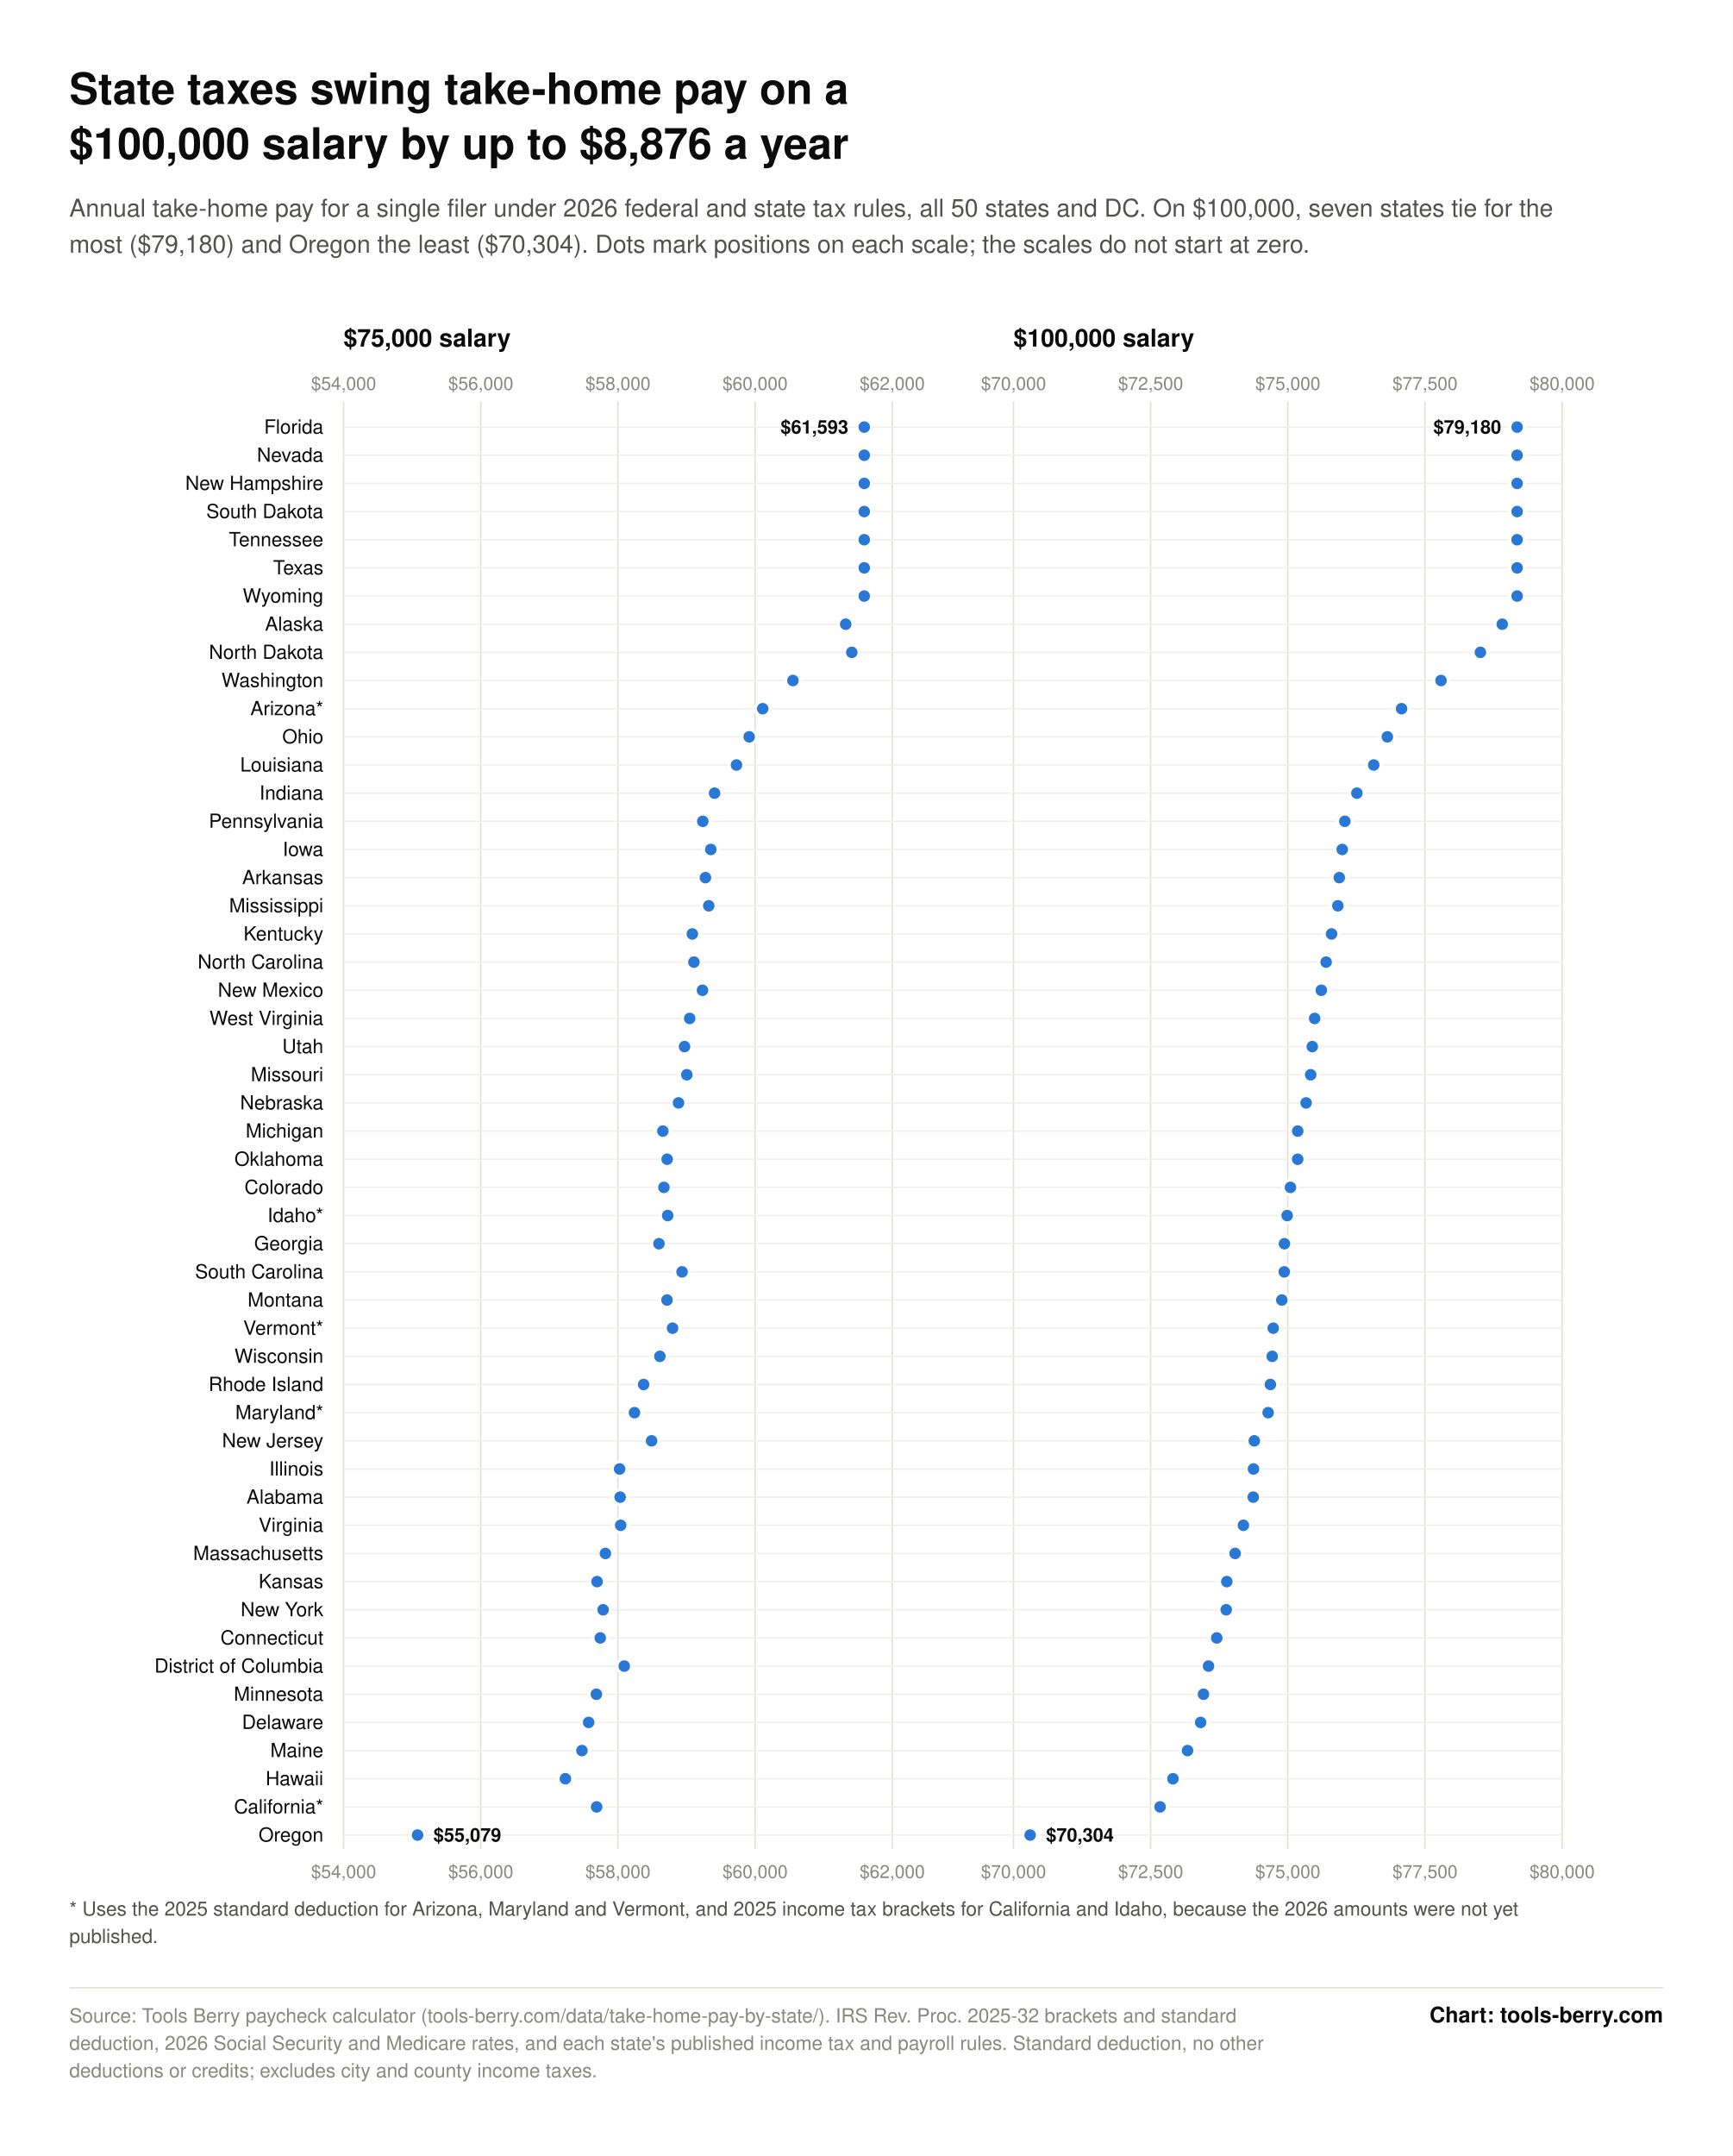
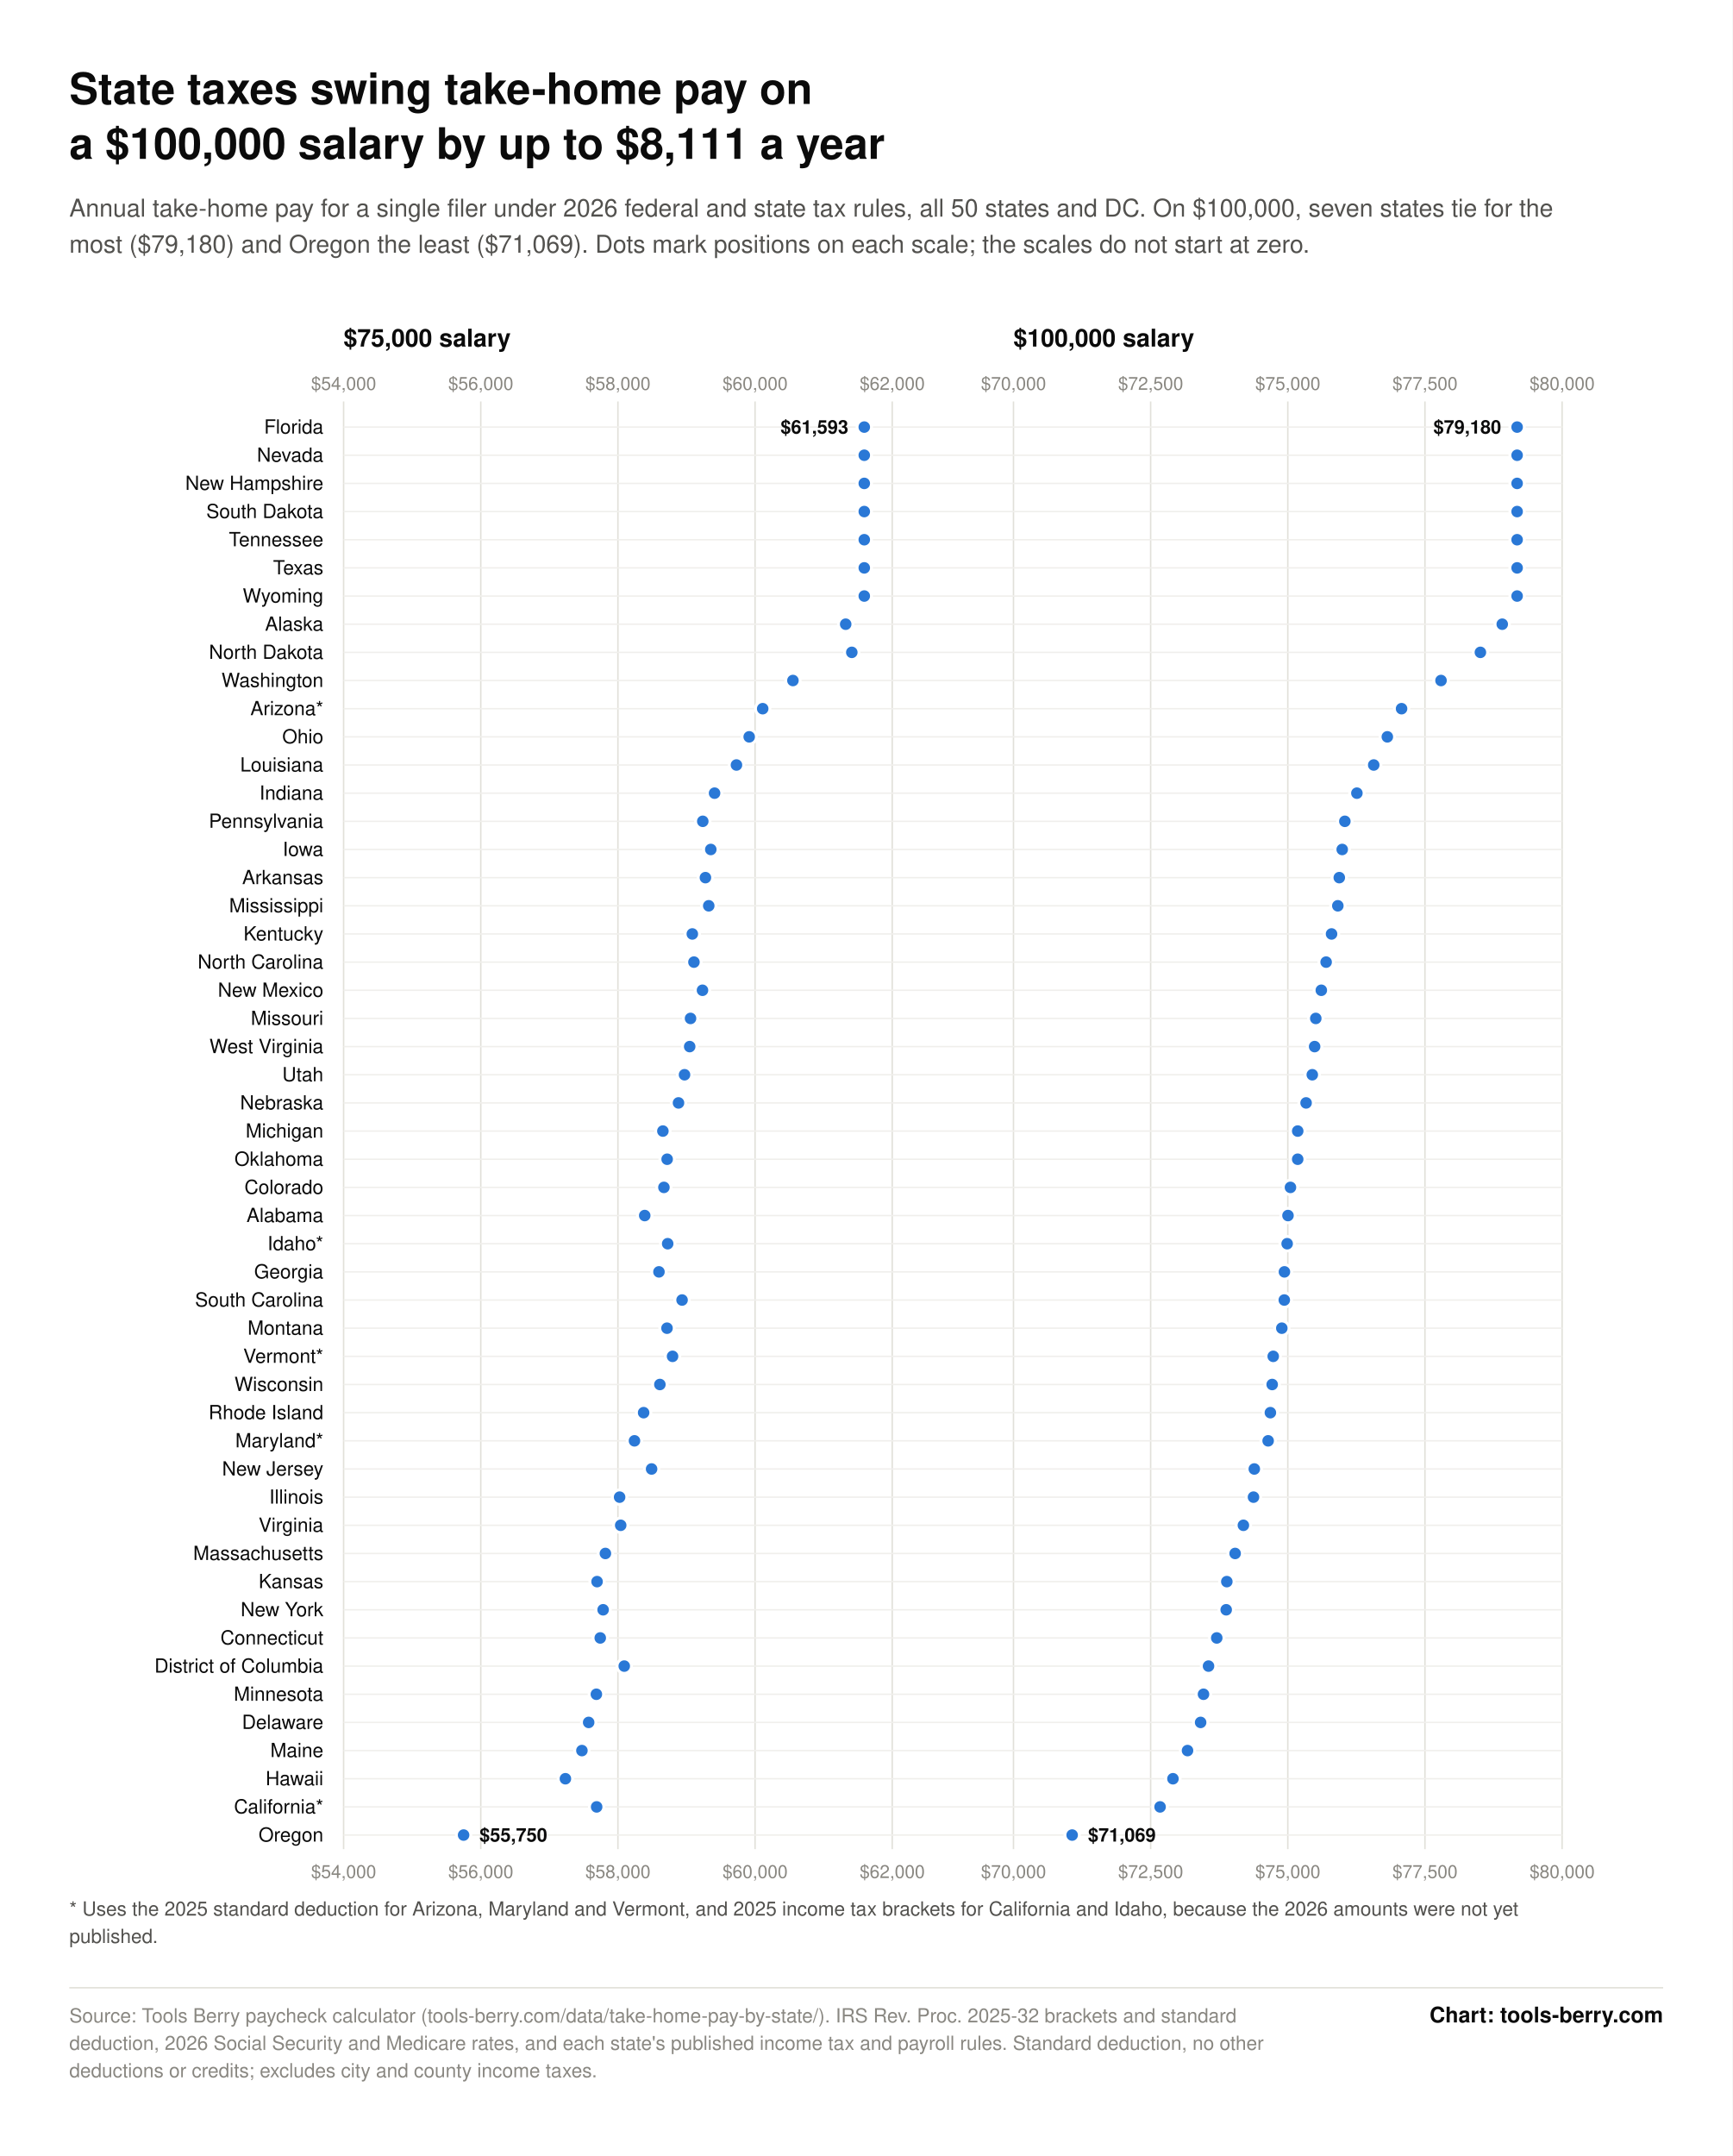
<svg xmlns="http://www.w3.org/2000/svg" width="1200" height="1493" viewBox="0 0 1200 1493" role="img" aria-labelledby="t d" font-family="-apple-system, BlinkMacSystemFont, 'Segoe UI', Helvetica, Arial, sans-serif">
  <rect width="1200" height="1493" fill="#ffffff" />
-   <text x="48" y="72" font-size="30" font-weight="650" fill="#0b0b0b">State taxes swing take-home pay on a</text>
-   <text x="48" y="110" font-size="30" font-weight="650" fill="#0b0b0b">$100,000 salary by up to $8,876 a year</text>
+   <text x="48" y="72" font-size="30" font-weight="650" fill="#0b0b0b">State taxes swing take-home pay on</text>
+   <text x="48" y="110" font-size="30" font-weight="650" fill="#0b0b0b">a $100,000 salary by up to $8,111 a year</text>
  <text x="48" y="150" font-size="17" font-weight="400" fill="#52514e">Annual take-home pay for a single filer under 2026 federal and state tax rules, all 50 states and DC. On $100,000, seven states tie for the</text>
-   <text x="48" y="175" font-size="17" font-weight="400" fill="#52514e">most ($79,180) and Oregon the least ($70,304). Dots mark positions on each scale; the scales do not start at zero.</text>
+   <text x="48" y="175" font-size="17" font-weight="400" fill="#52514e">most ($79,180) and Oregon the least ($71,069). Dots mark positions on each scale; the scales do not start at zero.</text>
  <text x="238" y="240" font-size="17" font-weight="700" fill="#0b0b0b">$75,000 salary</text>
  <line x1="238" x2="238" y1="278" y2="1280.5" stroke="#e1e0d9" stroke-width="1" />
  <text x="238" y="270" font-size="12.5" font-weight="400" fill="#898781" text-anchor="middle">$54,000</text>
  <text x="238" y="1300.5" font-size="12.5" font-weight="400" fill="#898781" text-anchor="middle">$54,000</text>
  <line x1="333" x2="333" y1="278" y2="1280.5" stroke="#e1e0d9" stroke-width="1" />
  <text x="333" y="270" font-size="12.5" font-weight="400" fill="#898781" text-anchor="middle">$56,000</text>
  <text x="333" y="1300.5" font-size="12.5" font-weight="400" fill="#898781" text-anchor="middle">$56,000</text>
  <line x1="428" x2="428" y1="278" y2="1280.5" stroke="#e1e0d9" stroke-width="1" />
  <text x="428" y="270" font-size="12.5" font-weight="400" fill="#898781" text-anchor="middle">$58,000</text>
  <text x="428" y="1300.5" font-size="12.5" font-weight="400" fill="#898781" text-anchor="middle">$58,000</text>
  <line x1="523" x2="523" y1="278" y2="1280.5" stroke="#e1e0d9" stroke-width="1" />
  <text x="523" y="270" font-size="12.5" font-weight="400" fill="#898781" text-anchor="middle">$60,000</text>
  <text x="523" y="1300.5" font-size="12.5" font-weight="400" fill="#898781" text-anchor="middle">$60,000</text>
  <line x1="618" x2="618" y1="278" y2="1280.5" stroke="#e1e0d9" stroke-width="1" />
  <text x="618" y="270" font-size="12.5" font-weight="400" fill="#898781" text-anchor="middle">$62,000</text>
  <text x="618" y="1300.5" font-size="12.5" font-weight="400" fill="#898781" text-anchor="middle">$62,000</text>
  <text x="702" y="240" font-size="17" font-weight="700" fill="#0b0b0b">$100,000 salary</text>
  <line x1="702" x2="702" y1="278" y2="1280.5" stroke="#e1e0d9" stroke-width="1" />
  <text x="702" y="270" font-size="12.5" font-weight="400" fill="#898781" text-anchor="middle">$70,000</text>
  <text x="702" y="1300.5" font-size="12.5" font-weight="400" fill="#898781" text-anchor="middle">$70,000</text>
  <line x1="797" x2="797" y1="278" y2="1280.5" stroke="#e1e0d9" stroke-width="1" />
  <text x="797" y="270" font-size="12.5" font-weight="400" fill="#898781" text-anchor="middle">$72,500</text>
  <text x="797" y="1300.5" font-size="12.5" font-weight="400" fill="#898781" text-anchor="middle">$72,500</text>
  <line x1="892" x2="892" y1="278" y2="1280.5" stroke="#e1e0d9" stroke-width="1" />
  <text x="892" y="270" font-size="12.5" font-weight="400" fill="#898781" text-anchor="middle">$75,000</text>
  <text x="892" y="1300.5" font-size="12.5" font-weight="400" fill="#898781" text-anchor="middle">$75,000</text>
  <line x1="987" x2="987" y1="278" y2="1280.5" stroke="#e1e0d9" stroke-width="1" />
  <text x="987" y="270" font-size="12.5" font-weight="400" fill="#898781" text-anchor="middle">$77,500</text>
  <text x="987" y="1300.5" font-size="12.5" font-weight="400" fill="#898781" text-anchor="middle">$77,500</text>
  <line x1="1082" x2="1082" y1="278" y2="1280.5" stroke="#e1e0d9" stroke-width="1" />
  <text x="1082" y="270" font-size="12.5" font-weight="400" fill="#898781" text-anchor="middle">$80,000</text>
  <text x="1082" y="1300.5" font-size="12.5" font-weight="400" fill="#898781" text-anchor="middle">$80,000</text>
  <line x1="238" x2="1082" y1="295.75" y2="295.75" stroke="#f0efec" stroke-width="1" />
  <text x="224" y="300.25" font-size="13.5" font-weight="400" fill="#0b0b0b" text-anchor="end">Florida</text>
  <circle cx="598.644" cy="295.75" r="5" fill="#2a78d6" stroke="#ffffff" stroke-width="2" />
  <text x="587.644" y="300.25" font-size="13" font-weight="650" fill="#0b0b0b" text-anchor="end">$61,593</text>
  <circle cx="1050.84" cy="295.75" r="5" fill="#2a78d6" stroke="#ffffff" stroke-width="2" />
  <text x="1039.84" y="300.25" font-size="13" font-weight="650" fill="#0b0b0b" text-anchor="end">$79,180</text>
  <line x1="238" x2="1082" y1="315.25" y2="315.25" stroke="#f0efec" stroke-width="1" />
  <text x="224" y="319.75" font-size="13.5" font-weight="400" fill="#0b0b0b" text-anchor="end">Nevada</text>
  <circle cx="598.644" cy="315.25" r="5" fill="#2a78d6" stroke="#ffffff" stroke-width="2" />
  <circle cx="1050.84" cy="315.25" r="5" fill="#2a78d6" stroke="#ffffff" stroke-width="2" />
  <line x1="238" x2="1082" y1="334.75" y2="334.75" stroke="#f0efec" stroke-width="1" />
  <text x="224" y="339.25" font-size="13.5" font-weight="400" fill="#0b0b0b" text-anchor="end">New Hampshire</text>
  <circle cx="598.644" cy="334.75" r="5" fill="#2a78d6" stroke="#ffffff" stroke-width="2" />
  <circle cx="1050.84" cy="334.75" r="5" fill="#2a78d6" stroke="#ffffff" stroke-width="2" />
  <line x1="238" x2="1082" y1="354.25" y2="354.25" stroke="#f0efec" stroke-width="1" />
  <text x="224" y="358.75" font-size="13.5" font-weight="400" fill="#0b0b0b" text-anchor="end">South Dakota</text>
  <circle cx="598.644" cy="354.25" r="5" fill="#2a78d6" stroke="#ffffff" stroke-width="2" />
  <circle cx="1050.84" cy="354.25" r="5" fill="#2a78d6" stroke="#ffffff" stroke-width="2" />
  <line x1="238" x2="1082" y1="373.75" y2="373.75" stroke="#f0efec" stroke-width="1" />
  <text x="224" y="378.25" font-size="13.5" font-weight="400" fill="#0b0b0b" text-anchor="end">Tennessee</text>
  <circle cx="598.644" cy="373.75" r="5" fill="#2a78d6" stroke="#ffffff" stroke-width="2" />
  <circle cx="1050.84" cy="373.75" r="5" fill="#2a78d6" stroke="#ffffff" stroke-width="2" />
  <line x1="238" x2="1082" y1="393.25" y2="393.25" stroke="#f0efec" stroke-width="1" />
  <text x="224" y="397.75" font-size="13.5" font-weight="400" fill="#0b0b0b" text-anchor="end">Texas</text>
  <circle cx="598.644" cy="393.25" r="5" fill="#2a78d6" stroke="#ffffff" stroke-width="2" />
  <circle cx="1050.84" cy="393.25" r="5" fill="#2a78d6" stroke="#ffffff" stroke-width="2" />
  <line x1="238" x2="1082" y1="412.75" y2="412.75" stroke="#f0efec" stroke-width="1" />
  <text x="224" y="417.25" font-size="13.5" font-weight="400" fill="#0b0b0b" text-anchor="end">Wyoming</text>
  <circle cx="598.644" cy="412.75" r="5" fill="#2a78d6" stroke="#ffffff" stroke-width="2" />
  <circle cx="1050.84" cy="412.75" r="5" fill="#2a78d6" stroke="#ffffff" stroke-width="2" />
  <line x1="238" x2="1082" y1="432.25" y2="432.25" stroke="#f0efec" stroke-width="1" />
  <text x="224" y="436.75" font-size="13.5" font-weight="400" fill="#0b0b0b" text-anchor="end">Alaska</text>
  <circle cx="585.771" cy="432.25" r="5" fill="#2a78d6" stroke="#ffffff" stroke-width="2" />
  <circle cx="1040.542" cy="432.25" r="5" fill="#2a78d6" stroke="#ffffff" stroke-width="2" />
  <line x1="238" x2="1082" y1="451.75" y2="451.75" stroke="#f0efec" stroke-width="1" />
  <text x="224" y="456.25" font-size="13.5" font-weight="400" fill="#0b0b0b" text-anchor="end">North Dakota</text>
  <circle cx="590.006" cy="451.75" r="5" fill="#2a78d6" stroke="#ffffff" stroke-width="2" />
  <circle cx="1025.405" cy="451.75" r="5" fill="#2a78d6" stroke="#ffffff" stroke-width="2" />
  <line x1="238" x2="1082" y1="471.25" y2="471.25" stroke="#f0efec" stroke-width="1" />
  <text x="224" y="475.75" font-size="13.5" font-weight="400" fill="#0b0b0b" text-anchor="end">Washington</text>
  <circle cx="549.226" cy="471.25" r="5" fill="#2a78d6" stroke="#ffffff" stroke-width="2" />
  <circle cx="998.128" cy="471.25" r="5" fill="#2a78d6" stroke="#ffffff" stroke-width="2" />
  <line x1="238" x2="1082" y1="490.75" y2="490.75" stroke="#f0efec" stroke-width="1" />
  <text x="224" y="495.25" font-size="13.5" font-weight="400" fill="#0b0b0b" text-anchor="end">Arizona*</text>
  <circle cx="528.284" cy="490.75" r="5" fill="#2a78d6" stroke="#ffffff" stroke-width="2" />
  <circle cx="970.803" cy="490.75" r="5" fill="#2a78d6" stroke="#ffffff" stroke-width="2" />
  <line x1="238" x2="1082" y1="510.25" y2="510.25" stroke="#f0efec" stroke-width="1" />
  <text x="224" y="514.75" font-size="13.5" font-weight="400" fill="#0b0b0b" text-anchor="end">Ohio</text>
  <circle cx="518.933" cy="510.25" r="5" fill="#2a78d6" stroke="#ffffff" stroke-width="2" />
  <circle cx="960.946" cy="510.25" r="5" fill="#2a78d6" stroke="#ffffff" stroke-width="2" />
  <line x1="238" x2="1082" y1="529.75" y2="529.75" stroke="#f0efec" stroke-width="1" />
  <text x="224" y="534.25" font-size="13.5" font-weight="400" fill="#0b0b0b" text-anchor="end">Louisiana</text>
  <circle cx="510.116" cy="529.75" r="5" fill="#2a78d6" stroke="#ffffff" stroke-width="2" />
  <circle cx="951.518" cy="529.75" r="5" fill="#2a78d6" stroke="#ffffff" stroke-width="2" />
  <line x1="238" x2="1082" y1="549.25" y2="549.25" stroke="#f0efec" stroke-width="1" />
  <text x="224" y="553.75" font-size="13.5" font-weight="400" fill="#0b0b0b" text-anchor="end">Indiana</text>
  <circle cx="494.951" cy="549.25" r="5" fill="#2a78d6" stroke="#ffffff" stroke-width="2" />
  <circle cx="939.861" cy="549.25" r="5" fill="#2a78d6" stroke="#ffffff" stroke-width="2" />
  <line x1="238" x2="1082" y1="568.75" y2="568.75" stroke="#f0efec" stroke-width="1" />
  <text x="224" y="573.25" font-size="13.5" font-weight="400" fill="#0b0b0b" text-anchor="end">Pennsylvania</text>
  <circle cx="486.781" cy="568.75" r="5" fill="#2a78d6" stroke="#ffffff" stroke-width="2" />
  <circle cx="931.52" cy="568.75" r="5" fill="#2a78d6" stroke="#ffffff" stroke-width="2" />
  <line x1="238" x2="1082" y1="588.25" y2="588.25" stroke="#f0efec" stroke-width="1" />
  <text x="224" y="592.75" font-size="13.5" font-weight="400" fill="#0b0b0b" text-anchor="end">Iowa</text>
  <circle cx="492.329" cy="588.25" r="5" fill="#2a78d6" stroke="#ffffff" stroke-width="2" />
  <circle cx="929.688" cy="588.25" r="5" fill="#2a78d6" stroke="#ffffff" stroke-width="2" />
  <line x1="238" x2="1082" y1="607.75" y2="607.75" stroke="#f0efec" stroke-width="1" />
  <text x="224" y="612.25" font-size="13.5" font-weight="400" fill="#0b0b0b" text-anchor="end">Arkansas</text>
  <circle cx="488.613" cy="607.75" r="5" fill="#2a78d6" stroke="#ffffff" stroke-width="2" />
  <circle cx="927.665" cy="607.75" r="5" fill="#2a78d6" stroke="#ffffff" stroke-width="2" />
  <line x1="238" x2="1082" y1="627.25" y2="627.25" stroke="#f0efec" stroke-width="1" />
  <text x="224" y="631.75" font-size="13.5" font-weight="400" fill="#0b0b0b" text-anchor="end">Mississippi</text>
  <circle cx="490.914" cy="627.25" r="5" fill="#2a78d6" stroke="#ffffff" stroke-width="2" />
  <circle cx="926.656" cy="627.25" r="5" fill="#2a78d6" stroke="#ffffff" stroke-width="2" />
  <line x1="238" x2="1082" y1="646.75" y2="646.75" stroke="#f0efec" stroke-width="1" />
  <text x="224" y="651.25" font-size="13.5" font-weight="400" fill="#0b0b0b" text-anchor="end">Kentucky</text>
  <circle cx="479.542" cy="646.75" r="5" fill="#2a78d6" stroke="#ffffff" stroke-width="2" />
  <circle cx="922.309" cy="646.75" r="5" fill="#2a78d6" stroke="#ffffff" stroke-width="2" />
  <line x1="238" x2="1082" y1="666.25" y2="666.25" stroke="#f0efec" stroke-width="1" />
  <text x="224" y="670.75" font-size="13.5" font-weight="400" fill="#0b0b0b" text-anchor="end">North Carolina</text>
  <circle cx="480.664" cy="666.25" r="5" fill="#2a78d6" stroke="#ffffff" stroke-width="2" />
  <circle cx="918.552" cy="666.25" r="5" fill="#2a78d6" stroke="#ffffff" stroke-width="2" />
  <line x1="238" x2="1082" y1="685.75" y2="685.75" stroke="#f0efec" stroke-width="1" />
  <text x="224" y="690.25" font-size="13.5" font-weight="400" fill="#0b0b0b" text-anchor="end">New Mexico</text>
  <circle cx="486.577" cy="685.75" r="5" fill="#2a78d6" stroke="#ffffff" stroke-width="2" />
  <circle cx="915.214" cy="685.75" r="5" fill="#2a78d6" stroke="#ffffff" stroke-width="2" />
  <line x1="238" x2="1082" y1="705.25" y2="705.25" stroke="#f0efec" stroke-width="1" />
-   <text x="224" y="709.75" font-size="13.5" font-weight="400" fill="#0b0b0b" text-anchor="end">West Virginia</text>
-   <circle cx="477.713" cy="705.25" r="5" fill="#2a78d6" stroke="#ffffff" stroke-width="2" />
-   <circle cx="910.586" cy="705.25" r="5" fill="#2a78d6" stroke="#ffffff" stroke-width="2" />
+   <text x="224" y="709.75" font-size="13.5" font-weight="400" fill="#0b0b0b" text-anchor="end">Missouri</text>
+   <circle cx="478.298" cy="705.25" r="5" fill="#2a78d6" stroke="#ffffff" stroke-width="2" />
+   <circle cx="911.387" cy="705.25" r="5" fill="#2a78d6" stroke="#ffffff" stroke-width="2" />
  <line x1="238" x2="1082" y1="724.75" y2="724.75" stroke="#f0efec" stroke-width="1" />
-   <text x="224" y="729.25" font-size="13.5" font-weight="400" fill="#0b0b0b" text-anchor="end">Utah</text>
-   <circle cx="474.144" cy="724.75" r="5" fill="#2a78d6" stroke="#ffffff" stroke-width="2" />
-   <circle cx="908.965" cy="724.75" r="5" fill="#2a78d6" stroke="#ffffff" stroke-width="2" />
+   <text x="224" y="729.25" font-size="13.5" font-weight="400" fill="#0b0b0b" text-anchor="end">West Virginia</text>
+   <circle cx="477.713" cy="724.75" r="5" fill="#2a78d6" stroke="#ffffff" stroke-width="2" />
+   <circle cx="910.586" cy="724.75" r="5" fill="#2a78d6" stroke="#ffffff" stroke-width="2" />
  <line x1="238" x2="1082" y1="744.25" y2="744.25" stroke="#f0efec" stroke-width="1" />
-   <text x="224" y="748.75" font-size="13.5" font-weight="400" fill="#0b0b0b" text-anchor="end">Missouri</text>
-   <circle cx="475.73" cy="744.25" r="5" fill="#2a78d6" stroke="#ffffff" stroke-width="2" />
-   <circle cx="907.859" cy="744.25" r="5" fill="#2a78d6" stroke="#ffffff" stroke-width="2" />
+   <text x="224" y="748.75" font-size="13.5" font-weight="400" fill="#0b0b0b" text-anchor="end">Utah</text>
+   <circle cx="474.144" cy="744.25" r="5" fill="#2a78d6" stroke="#ffffff" stroke-width="2" />
+   <circle cx="908.965" cy="744.25" r="5" fill="#2a78d6" stroke="#ffffff" stroke-width="2" />
  <line x1="238" x2="1082" y1="763.75" y2="763.75" stroke="#f0efec" stroke-width="1" />
  <text x="224" y="768.25" font-size="13.5" font-weight="400" fill="#0b0b0b" text-anchor="end">Nebraska</text>
  <circle cx="469.968" cy="763.75" r="5" fill="#2a78d6" stroke="#ffffff" stroke-width="2" />
  <circle cx="904.675" cy="763.75" r="5" fill="#2a78d6" stroke="#ffffff" stroke-width="2" />
  <line x1="238" x2="1082" y1="783.25" y2="783.25" stroke="#f0efec" stroke-width="1" />
  <text x="224" y="787.75" font-size="13.5" font-weight="400" fill="#0b0b0b" text-anchor="end">Michigan</text>
  <circle cx="459.148" cy="783.25" r="5" fill="#2a78d6" stroke="#ffffff" stroke-width="2" />
  <circle cx="898.869" cy="783.25" r="5" fill="#2a78d6" stroke="#ffffff" stroke-width="2" />
  <line x1="238" x2="1082" y1="802.75" y2="802.75" stroke="#f0efec" stroke-width="1" />
  <text x="224" y="807.25" font-size="13.5" font-weight="400" fill="#0b0b0b" text-anchor="end">Oklahoma</text>
  <circle cx="462.105" cy="802.75" r="5" fill="#2a78d6" stroke="#ffffff" stroke-width="2" />
  <circle cx="898.859" cy="802.75" r="5" fill="#2a78d6" stroke="#ffffff" stroke-width="2" />
  <line x1="238" x2="1082" y1="822.25" y2="822.25" stroke="#f0efec" stroke-width="1" />
  <text x="224" y="826.75" font-size="13.5" font-weight="400" fill="#0b0b0b" text-anchor="end">Colorado</text>
  <circle cx="459.868" cy="822.25" r="5" fill="#2a78d6" stroke="#ffffff" stroke-width="2" />
  <circle cx="893.839" cy="822.25" r="5" fill="#2a78d6" stroke="#ffffff" stroke-width="2" />
  <line x1="238" x2="1082" y1="841.75" y2="841.75" stroke="#f0efec" stroke-width="1" />
-   <text x="224" y="846.25" font-size="13.5" font-weight="400" fill="#0b0b0b" text-anchor="end">Idaho*</text>
-   <circle cx="462.475" cy="841.75" r="5" fill="#2a78d6" stroke="#ffffff" stroke-width="2" />
-   <circle cx="891.555" cy="841.75" r="5" fill="#2a78d6" stroke="#ffffff" stroke-width="2" />
+   <text x="224" y="846.25" font-size="13.5" font-weight="400" fill="#0b0b0b" text-anchor="end">Alabama</text>
+   <circle cx="446.572" cy="841.75" r="5" fill="#2a78d6" stroke="#ffffff" stroke-width="2" />
+   <circle cx="892.133" cy="841.75" r="5" fill="#2a78d6" stroke="#ffffff" stroke-width="2" />
  <line x1="238" x2="1082" y1="861.25" y2="861.25" stroke="#f0efec" stroke-width="1" />
-   <text x="224" y="865.75" font-size="13.5" font-weight="400" fill="#0b0b0b" text-anchor="end">Georgia</text>
-   <circle cx="456.429" cy="861.25" r="5" fill="#2a78d6" stroke="#ffffff" stroke-width="2" />
-   <circle cx="889.663" cy="861.25" r="5" fill="#2a78d6" stroke="#ffffff" stroke-width="2" />
+   <text x="224" y="865.75" font-size="13.5" font-weight="400" fill="#0b0b0b" text-anchor="end">Idaho*</text>
+   <circle cx="462.475" cy="861.25" r="5" fill="#2a78d6" stroke="#ffffff" stroke-width="2" />
+   <circle cx="891.555" cy="861.25" r="5" fill="#2a78d6" stroke="#ffffff" stroke-width="2" />
  <line x1="238" x2="1082" y1="880.75" y2="880.75" stroke="#f0efec" stroke-width="1" />
-   <text x="224" y="885.25" font-size="13.5" font-weight="400" fill="#0b0b0b" text-anchor="end">South Carolina</text>
-   <circle cx="472.435" cy="880.75" r="5" fill="#2a78d6" stroke="#ffffff" stroke-width="2" />
-   <circle cx="889.568" cy="880.75" r="5" fill="#2a78d6" stroke="#ffffff" stroke-width="2" />
+   <text x="224" y="885.25" font-size="13.5" font-weight="400" fill="#0b0b0b" text-anchor="end">Georgia</text>
+   <circle cx="456.429" cy="880.75" r="5" fill="#2a78d6" stroke="#ffffff" stroke-width="2" />
+   <circle cx="889.663" cy="880.75" r="5" fill="#2a78d6" stroke="#ffffff" stroke-width="2" />
  <line x1="238" x2="1082" y1="900.25" y2="900.25" stroke="#f0efec" stroke-width="1" />
-   <text x="224" y="904.75" font-size="13.5" font-weight="400" fill="#0b0b0b" text-anchor="end">Montana</text>
-   <circle cx="462.005" cy="900.25" r="5" fill="#2a78d6" stroke="#ffffff" stroke-width="2" />
-   <circle cx="887.854" cy="900.25" r="5" fill="#2a78d6" stroke="#ffffff" stroke-width="2" />
+   <text x="224" y="904.75" font-size="13.5" font-weight="400" fill="#0b0b0b" text-anchor="end">South Carolina</text>
+   <circle cx="472.435" cy="900.25" r="5" fill="#2a78d6" stroke="#ffffff" stroke-width="2" />
+   <circle cx="889.568" cy="900.25" r="5" fill="#2a78d6" stroke="#ffffff" stroke-width="2" />
  <line x1="238" x2="1082" y1="919.75" y2="919.75" stroke="#f0efec" stroke-width="1" />
-   <text x="224" y="924.25" font-size="13.5" font-weight="400" fill="#0b0b0b" text-anchor="end">Vermont*</text>
-   <circle cx="465.847" cy="919.75" r="5" fill="#2a78d6" stroke="#ffffff" stroke-width="2" />
-   <circle cx="881.902" cy="919.75" r="5" fill="#2a78d6" stroke="#ffffff" stroke-width="2" />
+   <text x="224" y="924.25" font-size="13.5" font-weight="400" fill="#0b0b0b" text-anchor="end">Montana</text>
+   <circle cx="462.005" cy="919.75" r="5" fill="#2a78d6" stroke="#ffffff" stroke-width="2" />
+   <circle cx="887.854" cy="919.75" r="5" fill="#2a78d6" stroke="#ffffff" stroke-width="2" />
  <line x1="238" x2="1082" y1="939.25" y2="939.25" stroke="#f0efec" stroke-width="1" />
-   <text x="224" y="943.75" font-size="13.5" font-weight="400" fill="#0b0b0b" text-anchor="end">Wisconsin</text>
-   <circle cx="457.066" cy="939.25" r="5" fill="#2a78d6" stroke="#ffffff" stroke-width="2" />
-   <circle cx="881.186" cy="939.25" r="5" fill="#2a78d6" stroke="#ffffff" stroke-width="2" />
+   <text x="224" y="943.75" font-size="13.5" font-weight="400" fill="#0b0b0b" text-anchor="end">Vermont*</text>
+   <circle cx="465.847" cy="939.25" r="5" fill="#2a78d6" stroke="#ffffff" stroke-width="2" />
+   <circle cx="881.902" cy="939.25" r="5" fill="#2a78d6" stroke="#ffffff" stroke-width="2" />
  <line x1="238" x2="1082" y1="958.75" y2="958.75" stroke="#f0efec" stroke-width="1" />
-   <text x="224" y="963.25" font-size="13.5" font-weight="400" fill="#0b0b0b" text-anchor="end">Rhode Island</text>
-   <circle cx="445.812" cy="958.75" r="5" fill="#2a78d6" stroke="#ffffff" stroke-width="2" />
-   <circle cx="879.935" cy="958.75" r="5" fill="#2a78d6" stroke="#ffffff" stroke-width="2" />
+   <text x="224" y="963.25" font-size="13.5" font-weight="400" fill="#0b0b0b" text-anchor="end">Wisconsin</text>
+   <circle cx="457.066" cy="958.75" r="5" fill="#2a78d6" stroke="#ffffff" stroke-width="2" />
+   <circle cx="881.186" cy="958.75" r="5" fill="#2a78d6" stroke="#ffffff" stroke-width="2" />
  <line x1="238" x2="1082" y1="978.25" y2="978.25" stroke="#f0efec" stroke-width="1" />
-   <text x="224" y="982.75" font-size="13.5" font-weight="400" fill="#0b0b0b" text-anchor="end">Maryland*</text>
-   <circle cx="439.477" cy="978.25" r="5" fill="#2a78d6" stroke="#ffffff" stroke-width="2" />
-   <circle cx="878.382" cy="978.25" r="5" fill="#2a78d6" stroke="#ffffff" stroke-width="2" />
+   <text x="224" y="982.75" font-size="13.5" font-weight="400" fill="#0b0b0b" text-anchor="end">Rhode Island</text>
+   <circle cx="445.812" cy="978.25" r="5" fill="#2a78d6" stroke="#ffffff" stroke-width="2" />
+   <circle cx="879.935" cy="978.25" r="5" fill="#2a78d6" stroke="#ffffff" stroke-width="2" />
  <line x1="238" x2="1082" y1="997.75" y2="997.75" stroke="#f0efec" stroke-width="1" />
-   <text x="224" y="1002.25" font-size="13.5" font-weight="400" fill="#0b0b0b" text-anchor="end">New Jersey</text>
-   <circle cx="451.327" cy="997.75" r="5" fill="#2a78d6" stroke="#ffffff" stroke-width="2" />
-   <circle cx="868.803" cy="997.75" r="5" fill="#2a78d6" stroke="#ffffff" stroke-width="2" />
+   <text x="224" y="1002.25" font-size="13.5" font-weight="400" fill="#0b0b0b" text-anchor="end">Maryland*</text>
+   <circle cx="439.477" cy="997.75" r="5" fill="#2a78d6" stroke="#ffffff" stroke-width="2" />
+   <circle cx="878.382" cy="997.75" r="5" fill="#2a78d6" stroke="#ffffff" stroke-width="2" />
  <line x1="238" x2="1082" y1="1017.25" y2="1017.25" stroke="#f0efec" stroke-width="1" />
-   <text x="224" y="1021.75" font-size="13.5" font-weight="400" fill="#0b0b0b" text-anchor="end">Illinois</text>
-   <circle cx="429.177" cy="1017.25" r="5" fill="#2a78d6" stroke="#ffffff" stroke-width="2" />
-   <circle cx="868.242" cy="1017.25" r="5" fill="#2a78d6" stroke="#ffffff" stroke-width="2" />
+   <text x="224" y="1021.75" font-size="13.5" font-weight="400" fill="#0b0b0b" text-anchor="end">New Jersey</text>
+   <circle cx="451.327" cy="1017.25" r="5" fill="#2a78d6" stroke="#ffffff" stroke-width="2" />
+   <circle cx="868.803" cy="1017.25" r="5" fill="#2a78d6" stroke="#ffffff" stroke-width="2" />
  <line x1="238" x2="1082" y1="1036.75" y2="1036.75" stroke="#f0efec" stroke-width="1" />
-   <text x="224" y="1041.25" font-size="13.5" font-weight="400" fill="#0b0b0b" text-anchor="end">Alabama</text>
-   <circle cx="429.544" cy="1036.75" r="5" fill="#2a78d6" stroke="#ffffff" stroke-width="2" />
-   <circle cx="868.06" cy="1036.75" r="5" fill="#2a78d6" stroke="#ffffff" stroke-width="2" />
+   <text x="224" y="1041.25" font-size="13.5" font-weight="400" fill="#0b0b0b" text-anchor="end">Illinois</text>
+   <circle cx="429.177" cy="1036.75" r="5" fill="#2a78d6" stroke="#ffffff" stroke-width="2" />
+   <circle cx="868.242" cy="1036.75" r="5" fill="#2a78d6" stroke="#ffffff" stroke-width="2" />
  <line x1="238" x2="1082" y1="1056.25" y2="1056.25" stroke="#f0efec" stroke-width="1" />
  <text x="224" y="1060.75" font-size="13.5" font-weight="400" fill="#0b0b0b" text-anchor="end">Virginia</text>
  <circle cx="429.93" cy="1056.25" r="5" fill="#2a78d6" stroke="#ffffff" stroke-width="2" />
  <circle cx="861.244" cy="1056.25" r="5" fill="#2a78d6" stroke="#ffffff" stroke-width="2" />
  <line x1="238" x2="1082" y1="1075.75" y2="1075.75" stroke="#f0efec" stroke-width="1" />
  <text x="224" y="1080.25" font-size="13.5" font-weight="400" fill="#0b0b0b" text-anchor="end">Massachusetts</text>
  <circle cx="419.331" cy="1075.75" r="5" fill="#2a78d6" stroke="#ffffff" stroke-width="2" />
  <circle cx="855.52" cy="1075.75" r="5" fill="#2a78d6" stroke="#ffffff" stroke-width="2" />
  <line x1="238" x2="1082" y1="1095.25" y2="1095.25" stroke="#f0efec" stroke-width="1" />
  <text x="224" y="1099.75" font-size="13.5" font-weight="400" fill="#0b0b0b" text-anchor="end">Kansas</text>
  <circle cx="413.563" cy="1095.25" r="5" fill="#2a78d6" stroke="#ffffff" stroke-width="2" />
  <circle cx="849.765" cy="1095.25" r="5" fill="#2a78d6" stroke="#ffffff" stroke-width="2" />
  <line x1="238" x2="1082" y1="1114.75" y2="1114.75" stroke="#f0efec" stroke-width="1" />
  <text x="224" y="1119.25" font-size="13.5" font-weight="400" fill="#0b0b0b" text-anchor="end">New York</text>
  <circle cx="417.754" cy="1114.75" r="5" fill="#2a78d6" stroke="#ffffff" stroke-width="2" />
  <circle cx="849.331" cy="1114.75" r="5" fill="#2a78d6" stroke="#ffffff" stroke-width="2" />
  <line x1="238" x2="1082" y1="1134.25" y2="1134.25" stroke="#f0efec" stroke-width="1" />
  <text x="224" y="1138.75" font-size="13.5" font-weight="400" fill="#0b0b0b" text-anchor="end">Connecticut</text>
  <circle cx="415.769" cy="1134.25" r="5" fill="#2a78d6" stroke="#ffffff" stroke-width="2" />
  <circle cx="842.79" cy="1134.25" r="5" fill="#2a78d6" stroke="#ffffff" stroke-width="2" />
  <line x1="238" x2="1082" y1="1153.75" y2="1153.75" stroke="#f0efec" stroke-width="1" />
  <text x="224" y="1158.25" font-size="13.5" font-weight="400" fill="#0b0b0b" text-anchor="end">District of Columbia</text>
  <circle cx="432.394" cy="1153.75" r="5" fill="#2a78d6" stroke="#ffffff" stroke-width="2" />
  <circle cx="837.09" cy="1153.75" r="5" fill="#2a78d6" stroke="#ffffff" stroke-width="2" />
  <line x1="238" x2="1082" y1="1173.25" y2="1173.25" stroke="#f0efec" stroke-width="1" />
  <text x="224" y="1177.75" font-size="13.5" font-weight="400" fill="#0b0b0b" text-anchor="end">Minnesota</text>
  <circle cx="413.08" cy="1173.25" r="5" fill="#2a78d6" stroke="#ffffff" stroke-width="2" />
  <circle cx="833.609" cy="1173.25" r="5" fill="#2a78d6" stroke="#ffffff" stroke-width="2" />
  <line x1="238" x2="1082" y1="1192.75" y2="1192.75" stroke="#f0efec" stroke-width="1" />
  <text x="224" y="1197.25" font-size="13.5" font-weight="400" fill="#0b0b0b" text-anchor="end">Delaware</text>
  <circle cx="407.741" cy="1192.75" r="5" fill="#2a78d6" stroke="#ffffff" stroke-width="2" />
  <circle cx="831.618" cy="1192.75" r="5" fill="#2a78d6" stroke="#ffffff" stroke-width="2" />
  <line x1="238" x2="1082" y1="1212.25" y2="1212.25" stroke="#f0efec" stroke-width="1" />
  <text x="224" y="1216.75" font-size="13.5" font-weight="400" fill="#0b0b0b" text-anchor="end">Maine</text>
  <circle cx="403.065" cy="1212.25" r="5" fill="#2a78d6" stroke="#ffffff" stroke-width="2" />
  <circle cx="822.545" cy="1212.25" r="5" fill="#2a78d6" stroke="#ffffff" stroke-width="2" />
  <line x1="238" x2="1082" y1="1231.75" y2="1231.75" stroke="#f0efec" stroke-width="1" />
  <text x="224" y="1236.25" font-size="13.5" font-weight="400" fill="#0b0b0b" text-anchor="end">Hawaii</text>
  <circle cx="391.629" cy="1231.75" r="5" fill="#2a78d6" stroke="#ffffff" stroke-width="2" />
  <circle cx="812.458" cy="1231.75" r="5" fill="#2a78d6" stroke="#ffffff" stroke-width="2" />
  <line x1="238" x2="1082" y1="1251.25" y2="1251.25" stroke="#f0efec" stroke-width="1" />
  <text x="224" y="1255.75" font-size="13.5" font-weight="400" fill="#0b0b0b" text-anchor="end">California*</text>
  <circle cx="413.272" cy="1251.25" r="5" fill="#2a78d6" stroke="#ffffff" stroke-width="2" />
  <circle cx="803.537" cy="1251.25" r="5" fill="#2a78d6" stroke="#ffffff" stroke-width="2" />
  <line x1="238" x2="1082" y1="1270.75" y2="1270.75" stroke="#f0efec" stroke-width="1" />
  <text x="224" y="1275.25" font-size="13.5" font-weight="400" fill="#0b0b0b" text-anchor="end">Oregon</text>
-   <circle cx="289.235" cy="1270.75" r="5" fill="#2a78d6" stroke="#ffffff" stroke-width="2" />
-   <text x="300.235" y="1275.25" font-size="13" font-weight="650" fill="#0b0b0b">$55,079</text>
-   <circle cx="713.538" cy="1270.75" r="5" fill="#2a78d6" stroke="#ffffff" stroke-width="2" />
-   <text x="724.538" y="1275.25" font-size="13" font-weight="650" fill="#0b0b0b">$70,304</text>
+   <circle cx="321.113" cy="1270.75" r="5" fill="#2a78d6" stroke="#ffffff" stroke-width="2" />
+   <text x="332.113" y="1275.25" font-size="13" font-weight="650" fill="#0b0b0b">$55,750</text>
+   <circle cx="742.631" cy="1270.75" r="5" fill="#2a78d6" stroke="#ffffff" stroke-width="2" />
+   <text x="753.631" y="1275.25" font-size="13" font-weight="650" fill="#0b0b0b">$71,069</text>
  <text x="48" y="1326.5" font-size="13.5" font-weight="400" fill="#52514e">* Uses the 2025 standard deduction for Arizona, Maryland and Vermont, and 2025 income tax brackets for California and Idaho, because the 2026 amounts were not yet</text>
  <text x="48" y="1345.5" font-size="13.5" font-weight="400" fill="#52514e">published.</text>
  <line x1="48" x2="1152" y1="1376.5" y2="1376.5" stroke="#e1e0d9" stroke-width="1" />
  <text x="1152" y="1400.5" font-size="15" font-weight="700" fill="#0b0b0b" text-anchor="end">Chart: tools-berry.com</text>
  <text x="48" y="1400.5" font-size="13.5" font-weight="400" fill="#898781">Source: Tools Berry paycheck calculator (tools-berry.com/data/take-home-pay-by-state/). IRS Rev. Proc. 2025-32 brackets and standard</text>
  <text x="48" y="1419.5" font-size="13.5" font-weight="400" fill="#898781">deduction, 2026 Social Security and Medicare rates, and each state's published income tax and payroll rules. Standard deduction, no other</text>
  <text x="48" y="1438.5" font-size="13.5" font-weight="400" fill="#898781">deductions or credits; excludes city and county income taxes.</text>
</svg>
